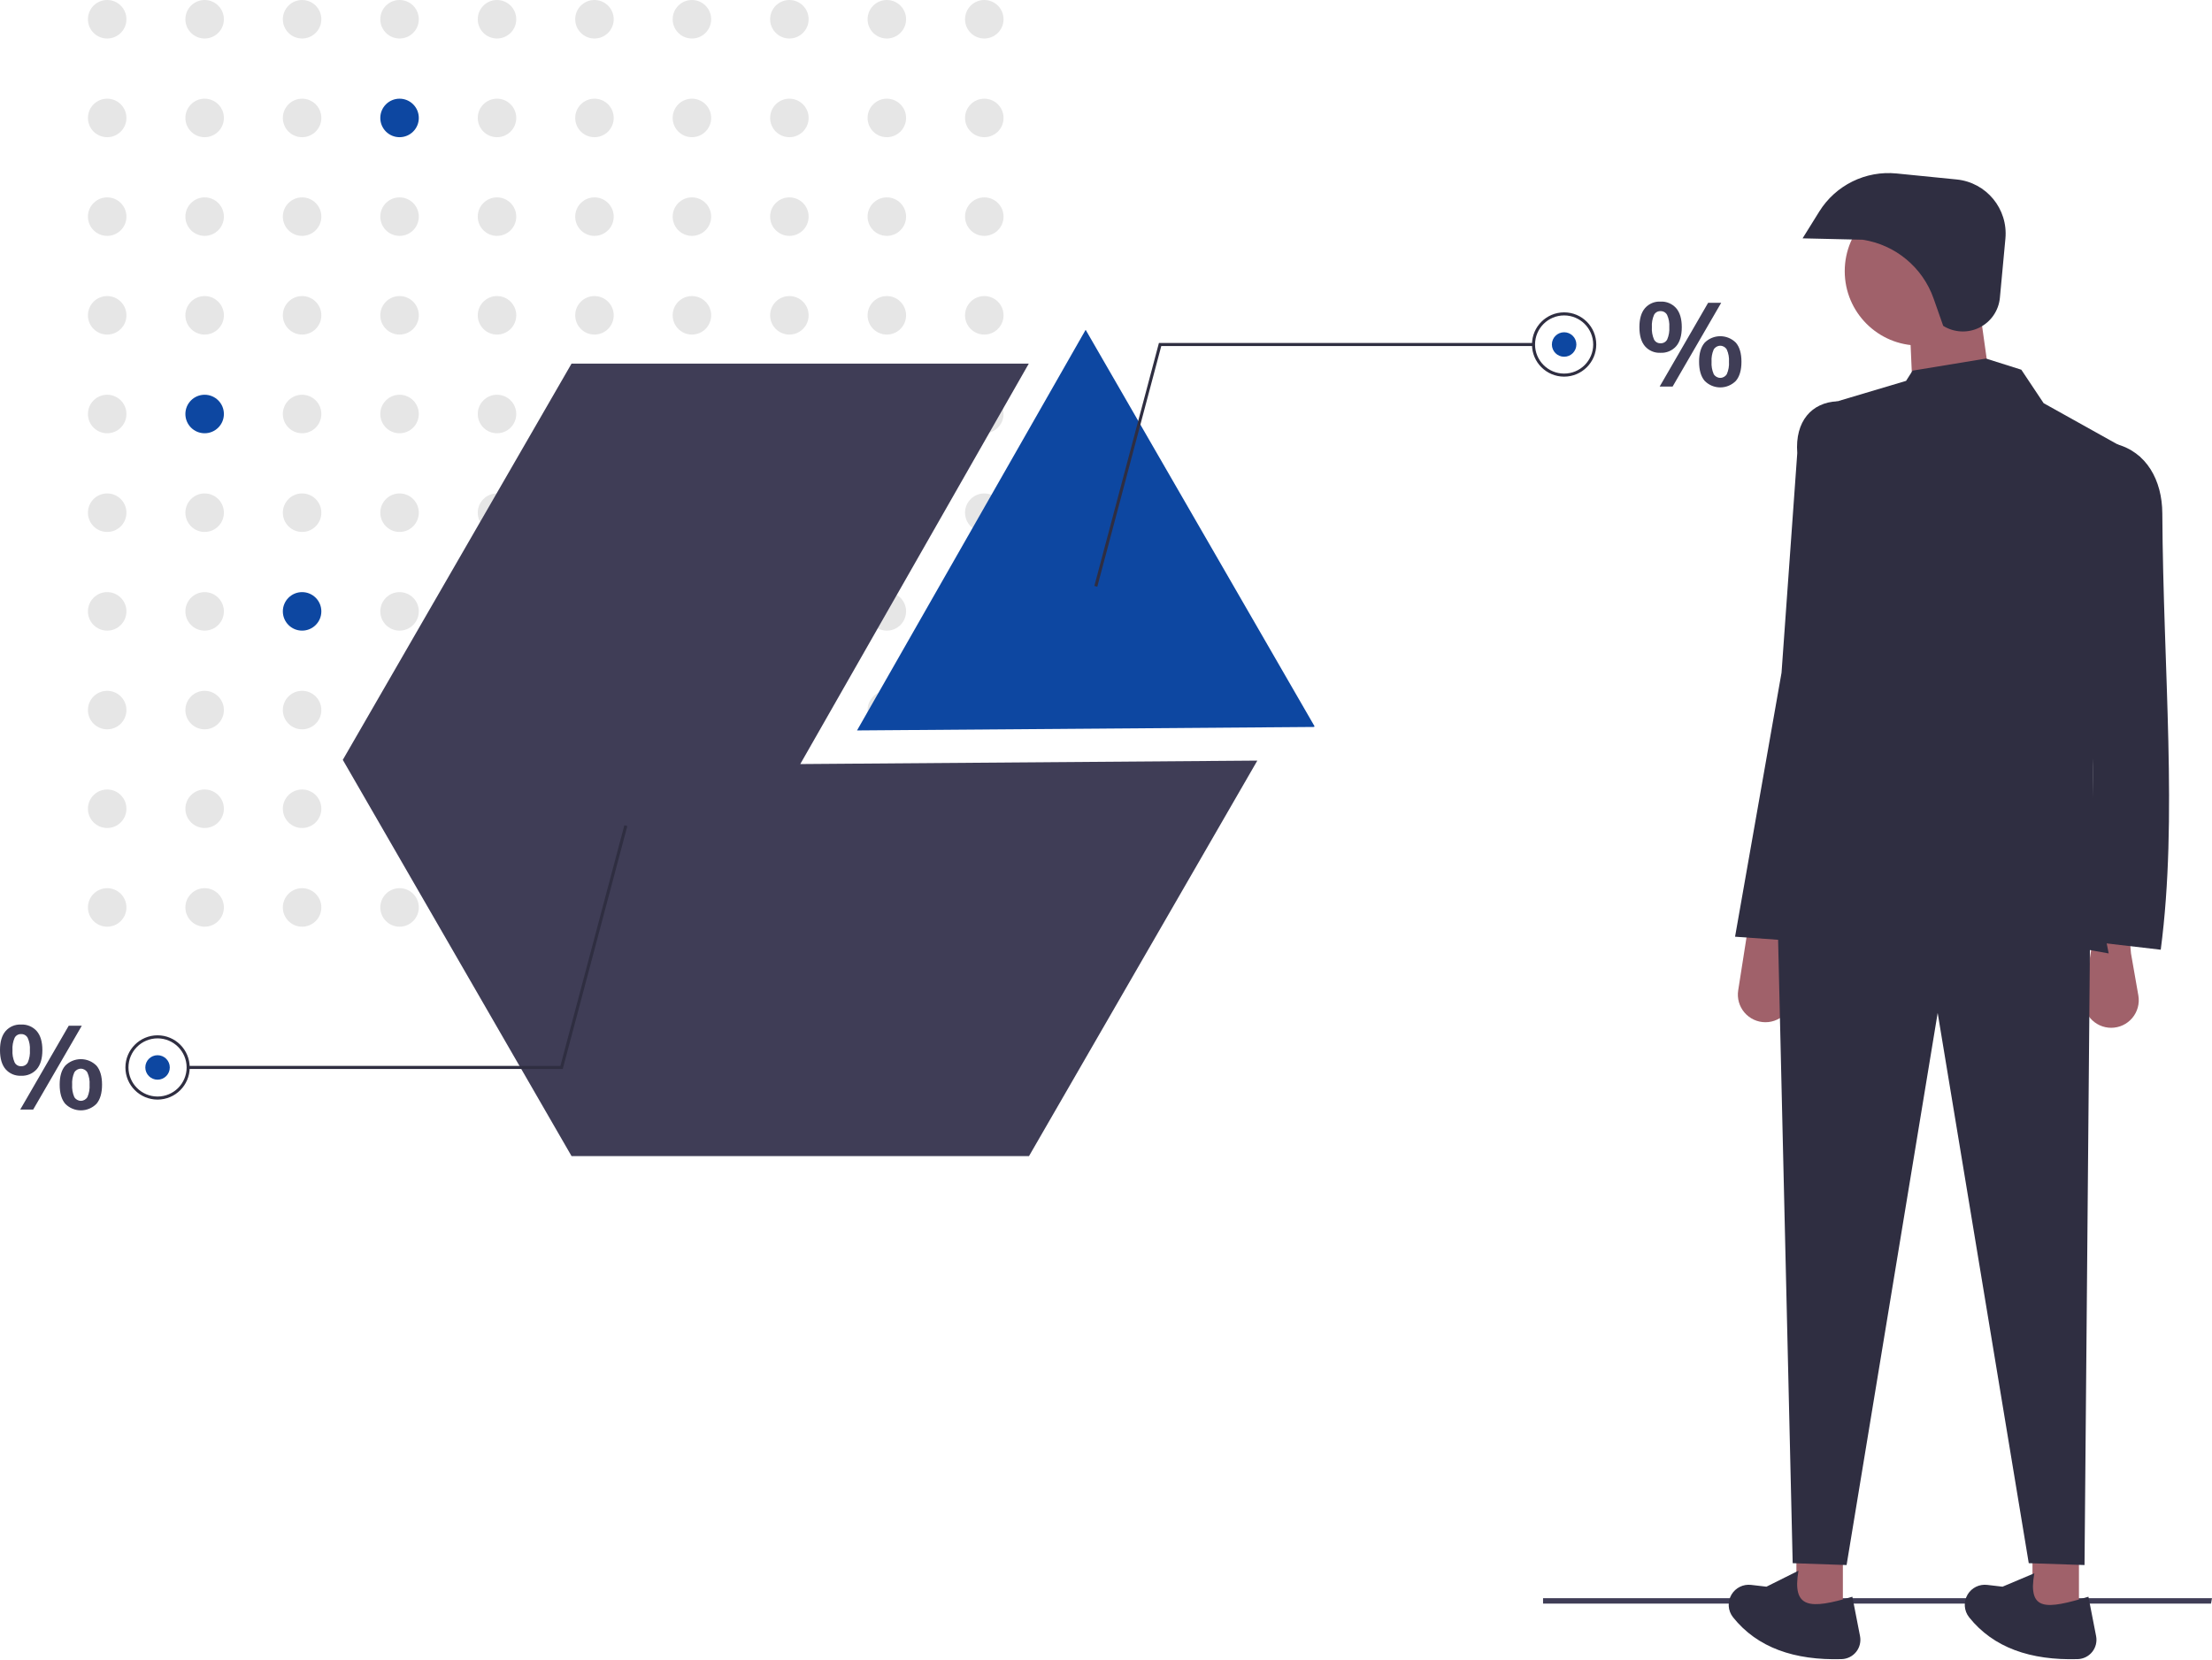
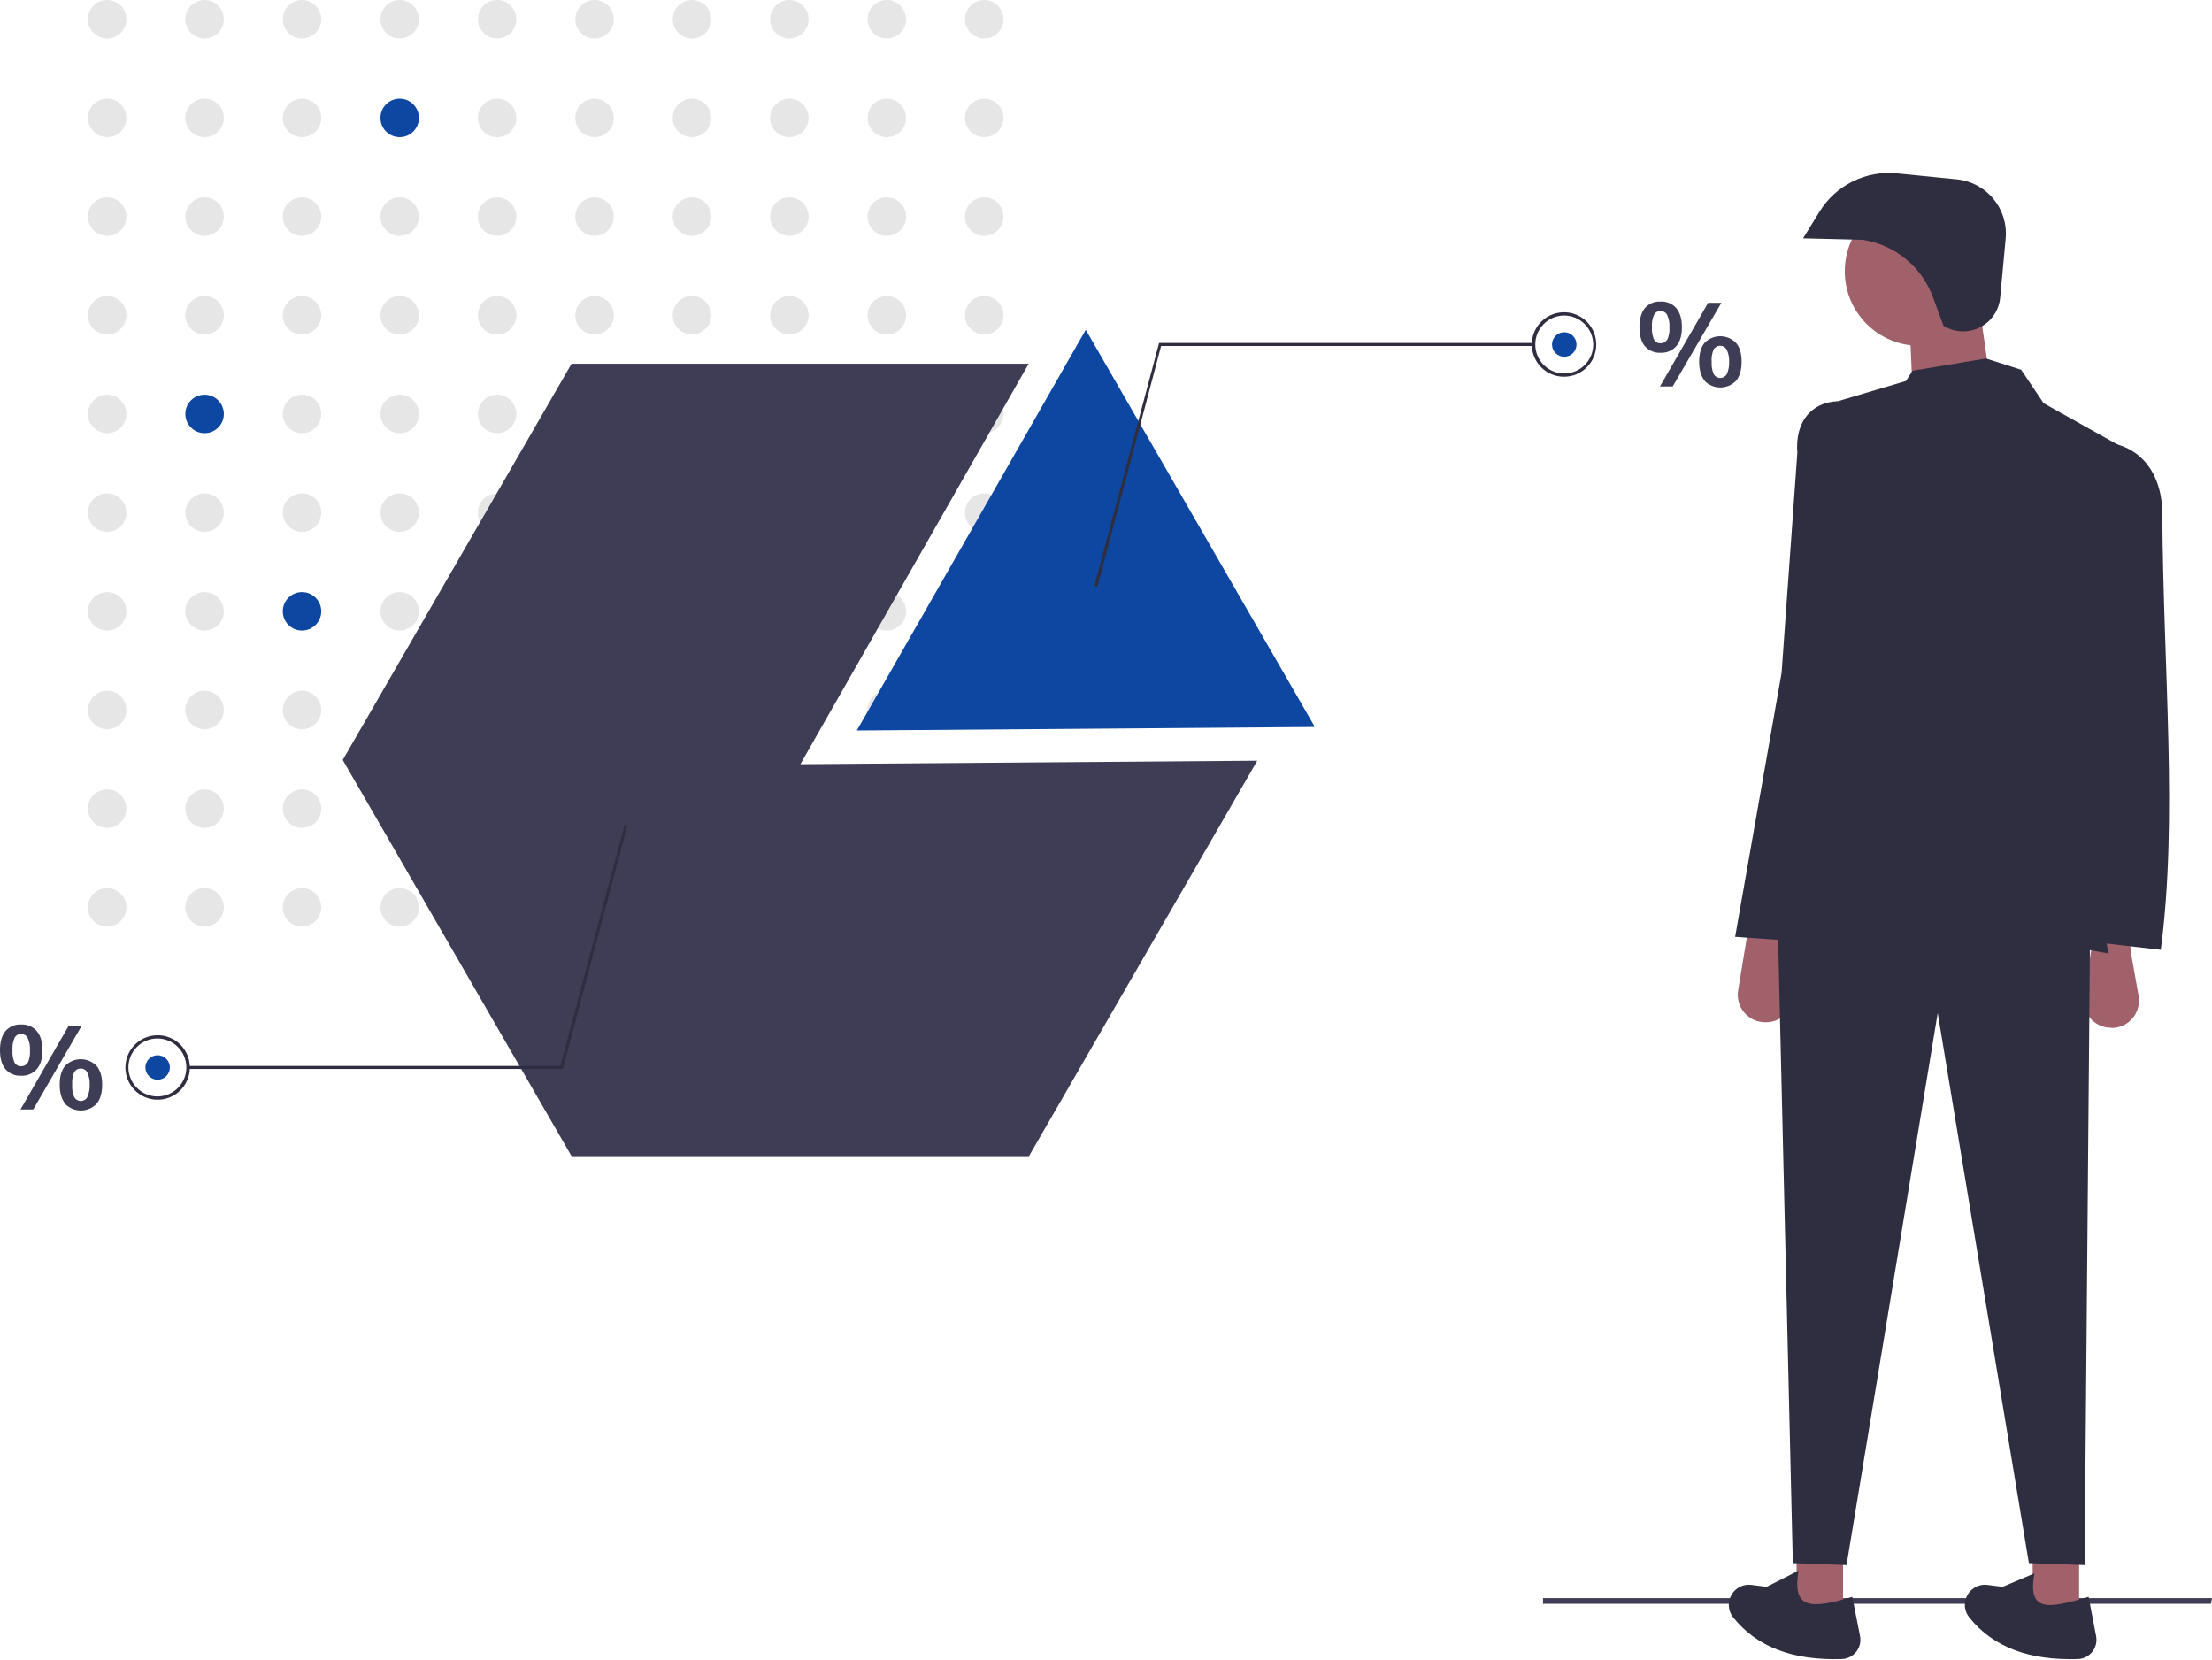
- <svg xmlns="http://www.w3.org/2000/svg" id="b7d5ffe4-d82c-44d1-8d1d-fd48d095fddc" data-name="Layer 1" width="885.528" height="664.187" viewBox="0 0 885.528 664.187">
-   <polygon points="885.132 641.931 617.731 641.931 617.731 639.746 885.528 639.746 885.132 641.931" fill="#3f3d56" />
-   <circle cx="42.908" cy="7.708" r="7.707" fill="#e6e6e6" />
-   <circle cx="81.923" cy="7.708" r="7.707" fill="#e6e6e6" />
-   <circle cx="120.937" cy="7.708" r="7.707" fill="#e6e6e6" />
-   <circle cx="159.952" cy="7.708" r="7.707" fill="#e6e6e6" />
-   <circle cx="198.967" cy="7.708" r="7.707" fill="#e6e6e6" />
-   <circle cx="237.981" cy="7.708" r="7.707" fill="#e6e6e6" />
-   <circle cx="276.996" cy="7.708" r="7.707" fill="#e6e6e6" />
-   <circle cx="316.01" cy="7.708" r="7.707" fill="#e6e6e6" />
-   <circle cx="355.025" cy="7.708" r="7.707" fill="#e6e6e6" />
-   <circle cx="394.04" cy="7.708" r="7.707" fill="#e6e6e6" />
-   <circle cx="42.908" cy="47.213" r="7.707" fill="#e6e6e6" />
-   <circle cx="81.923" cy="47.213" r="7.707" fill="#e6e6e6" />
-   <circle cx="120.937" cy="47.213" r="7.707" fill="#e6e6e6" />
-   <circle cx="159.952" cy="47.213" r="7.707" fill="#0d47a1" />
-   <circle cx="198.967" cy="47.213" r="7.707" fill="#e6e6e6" />
-   <circle cx="237.981" cy="47.213" r="7.707" fill="#e6e6e6" />
-   <circle cx="276.996" cy="47.213" r="7.707" fill="#e6e6e6" />
-   <circle cx="316.01" cy="47.213" r="7.707" fill="#e6e6e6" />
-   <circle cx="355.025" cy="47.213" r="7.707" fill="#e6e6e6" />
-   <circle cx="394.04" cy="47.213" r="7.707" fill="#e6e6e6" />
-   <circle cx="42.908" cy="86.717" r="7.707" fill="#e6e6e6" />
-   <circle cx="81.923" cy="86.717" r="7.707" fill="#e6e6e6" />
-   <circle cx="120.937" cy="86.717" r="7.707" fill="#e6e6e6" />
-   <circle cx="159.952" cy="86.717" r="7.707" fill="#e6e6e6" />
-   <circle cx="198.967" cy="86.717" r="7.707" fill="#e6e6e6" />
-   <circle cx="237.981" cy="86.717" r="7.707" fill="#e6e6e6" />
-   <circle cx="276.996" cy="86.717" r="7.707" fill="#e6e6e6" />
-   <circle cx="316.01" cy="86.717" r="7.707" fill="#e6e6e6" />
-   <circle cx="355.025" cy="86.717" r="7.707" fill="#e6e6e6" />
-   <circle cx="394.04" cy="86.717" r="7.707" fill="#e6e6e6" />
-   <circle cx="42.908" cy="126.221" r="7.707" fill="#e6e6e6" />
-   <circle cx="81.923" cy="126.221" r="7.707" fill="#e6e6e6" />
-   <circle cx="120.937" cy="126.221" r="7.707" fill="#e6e6e6" />
-   <circle cx="159.952" cy="126.221" r="7.707" fill="#e6e6e6" />
-   <circle cx="198.967" cy="126.221" r="7.707" fill="#e6e6e6" />
-   <circle cx="237.981" cy="126.221" r="7.707" fill="#e6e6e6" />
-   <circle cx="276.996" cy="126.221" r="7.707" fill="#e6e6e6" />
-   <circle cx="316.01" cy="126.221" r="7.707" fill="#e6e6e6" />
-   <circle cx="355.025" cy="126.221" r="7.707" fill="#e6e6e6" />
-   <circle cx="394.04" cy="126.221" r="7.707" fill="#e6e6e6" />
-   <circle cx="42.908" cy="165.726" r="7.707" fill="#e6e6e6" />
-   <circle cx="81.923" cy="165.726" r="7.707" fill="#0d47a1" />
-   <circle cx="120.937" cy="165.726" r="7.707" fill="#e6e6e6" />
-   <circle cx="159.952" cy="165.726" r="7.707" fill="#e6e6e6" />
-   <circle cx="198.967" cy="165.726" r="7.707" fill="#e6e6e6" />
-   <circle cx="237.981" cy="165.726" r="7.707" fill="#e6e6e6" />
-   <circle cx="276.996" cy="165.726" r="7.707" fill="#e6e6e6" />
-   <circle cx="316.01" cy="165.726" r="7.707" fill="#e6e6e6" />
-   <circle cx="355.025" cy="165.726" r="7.707" fill="#e6e6e6" />
-   <circle cx="394.04" cy="165.726" r="7.707" fill="#e6e6e6" />
-   <circle cx="42.908" cy="205.23" r="7.707" fill="#e6e6e6" />
-   <circle cx="81.923" cy="205.23" r="7.707" fill="#e6e6e6" />
-   <circle cx="120.937" cy="205.23" r="7.707" fill="#e6e6e6" />
-   <circle cx="159.952" cy="205.23" r="7.707" fill="#e6e6e6" />
-   <circle cx="198.967" cy="205.23" r="7.707" fill="#e6e6e6" />
-   <circle cx="237.981" cy="205.23" r="7.707" fill="#e6e6e6" />
-   <circle cx="276.996" cy="205.23" r="7.707" fill="#e6e6e6" />
-   <circle cx="316.01" cy="205.23" r="7.707" fill="#e6e6e6" />
-   <circle cx="355.025" cy="205.23" r="7.707" fill="#e6e6e6" />
-   <circle cx="394.04" cy="205.23" r="7.707" fill="#e6e6e6" />
-   <circle cx="42.908" cy="244.734" r="7.707" fill="#e6e6e6" />
-   <circle cx="81.923" cy="244.734" r="7.707" fill="#e6e6e6" />
-   <circle cx="120.937" cy="244.734" r="7.707" fill="#0d47a1" />
-   <circle cx="159.952" cy="244.734" r="7.707" fill="#e6e6e6" />
-   <circle cx="198.967" cy="244.734" r="7.707" fill="#e6e6e6" />
-   <circle cx="237.981" cy="244.734" r="7.707" fill="#e6e6e6" />
-   <circle cx="276.996" cy="244.734" r="7.707" fill="#e6e6e6" />
-   <circle cx="316.01" cy="244.734" r="7.707" fill="#e6e6e6" />
-   <circle cx="355.025" cy="244.734" r="7.707" fill="#e6e6e6" />
-   <circle cx="394.04" cy="244.734" r="7.707" fill="#e6e6e6" />
-   <circle cx="42.908" cy="284.239" r="7.707" fill="#e6e6e6" />
-   <circle cx="81.923" cy="284.239" r="7.707" fill="#e6e6e6" />
-   <circle cx="120.937" cy="284.239" r="7.707" fill="#e6e6e6" />
-   <circle cx="159.952" cy="284.239" r="7.707" fill="#e6e6e6" />
-   <circle cx="198.967" cy="284.239" r="7.707" fill="#e6e6e6" />
-   <circle cx="237.981" cy="284.239" r="7.707" fill="#e6e6e6" />
-   <circle cx="276.996" cy="284.239" r="7.707" fill="#e6e6e6" />
-   <circle cx="316.01" cy="284.239" r="7.707" fill="#e6e6e6" />
-   <circle cx="355.025" cy="284.239" r="7.707" fill="#e6e6e6" />
-   <circle cx="394.04" cy="284.239" r="7.707" fill="#e6e6e6" />
-   <circle cx="42.908" cy="323.743" r="7.707" fill="#e6e6e6" />
-   <circle cx="81.923" cy="323.743" r="7.707" fill="#e6e6e6" />
-   <circle cx="120.937" cy="323.743" r="7.707" fill="#e6e6e6" />
-   <circle cx="159.952" cy="323.743" r="7.707" fill="#e6e6e6" />
-   <circle cx="198.967" cy="323.743" r="7.707" fill="#e6e6e6" />
-   <circle cx="237.981" cy="323.743" r="7.707" fill="#e6e6e6" />
-   <circle cx="276.996" cy="323.743" r="7.707" fill="#e6e6e6" />
-   <circle cx="316.01" cy="323.743" r="7.707" fill="#e6e6e6" />
-   <circle cx="355.025" cy="323.743" r="7.707" fill="#e6e6e6" />
-   <circle cx="394.04" cy="323.743" r="7.707" fill="#e6e6e6" />
-   <circle cx="42.908" cy="363.247" r="7.707" fill="#e6e6e6" />
-   <circle cx="81.923" cy="363.247" r="7.707" fill="#e6e6e6" />
-   <circle cx="120.937" cy="363.247" r="7.707" fill="#e6e6e6" />
-   <circle cx="159.952" cy="363.247" r="7.707" fill="#e6e6e6" />
-   <circle cx="198.967" cy="363.247" r="7.707" fill="#e6e6e6" />
-   <circle cx="237.981" cy="363.247" r="7.707" fill="#e6e6e6" />
-   <circle cx="276.996" cy="363.247" r="7.707" fill="#e6e6e6" />
-   <circle cx="316.01" cy="363.247" r="7.707" fill="#e6e6e6" />
-   <circle cx="355.025" cy="363.247" r="7.707" fill="#e6e6e6" />
-   <circle cx="394.04" cy="363.247" r="7.707" fill="#e6e6e6" />
-   <polygon points="320.375 305.854 411.849 145.565 228.803 145.565 137.232 304.171 228.803 462.778 411.946 462.778 503.347 304.468 320.375 305.854" fill="#3f3d56" />
-   <polygon points="526.065 291.005 526.236 290.708 434.665 132.102 434.567 132.102 343.093 292.391 526.065 291.005" fill="#0d47a1" />
-   <path d="M815.777,256.517q-2.238-2.615-2.238-7.657,0-4.994,2.238-7.61a7.721,7.721,0,0,1,6.196-2.615,7.85,7.85,0,0,1,6.268,2.615q2.26,2.615,2.261,7.61,0,5.042-2.261,7.657a7.849,7.849,0,0,1-6.268,2.615A7.72,7.72,0,0,1,815.777,256.517Zm8.883-2.709a10.66,10.66,0,0,0,.848-4.947,10.29,10.29,0,0,0-.873-4.877,2.865,2.865,0,0,0-2.662-1.531,2.776,2.776,0,0,0-2.591,1.531,10.537,10.537,0,0,0-.849,4.877,10.665,10.665,0,0,0,.849,4.924,2.775,2.775,0,0,0,2.591,1.532A2.861,2.861,0,0,0,824.66,253.808ZM821.644,272.656l19.413-33.549h5.23L826.826,272.656Zm18.023-2.285q-2.24-2.615-2.238-7.704,0-4.994,2.238-7.586a8.817,8.817,0,0,1,12.486,0q2.237,2.592,2.238,7.634,0,5.042-2.238,7.657a8.76,8.76,0,0,1-12.486,0Zm8.881-2.733a10.668,10.668,0,0,0,.849-4.924,10.298,10.298,0,0,0-.872-4.877,3.019,3.019,0,0,0-5.254,0,10.546,10.546,0,0,0-.848,4.877,10.681,10.681,0,0,0,.848,4.924,3.039,3.039,0,0,0,5.277,0Z" transform="translate(-157.236 -117.9066)" fill="#3f3d56" />
-   <path d="M159.474,545.915q-2.238-2.615-2.238-7.657,0-4.994,2.238-7.61a7.721,7.721,0,0,1,6.196-2.615,7.85,7.85,0,0,1,6.268,2.615q2.26,2.615,2.261,7.61,0,5.042-2.261,7.657a7.849,7.849,0,0,1-6.268,2.615A7.72,7.72,0,0,1,159.474,545.915Zm8.883-2.709a10.66,10.66,0,0,0,.848-4.947,10.29,10.29,0,0,0-.873-4.877,2.865,2.865,0,0,0-2.662-1.531,2.776,2.776,0,0,0-2.591,1.531,10.537,10.537,0,0,0-.849,4.877,10.665,10.665,0,0,0,.849,4.924,2.775,2.775,0,0,0,2.591,1.532A2.861,2.861,0,0,0,168.357,543.206Zm-3.016,18.848,19.413-33.549h5.23l-19.46,33.549Zm18.023-2.285q-2.24-2.615-2.238-7.704,0-4.994,2.238-7.586a8.817,8.817,0,0,1,12.486,0q2.237,2.592,2.238,7.634,0,5.042-2.238,7.657a8.76,8.76,0,0,1-12.486,0Zm8.881-2.733a10.668,10.668,0,0,0,.849-4.924,10.299,10.299,0,0,0-.872-4.877,3.019,3.019,0,0,0-5.254,0,10.546,10.546,0,0,0-.848,4.877,10.681,10.681,0,0,0,.848,4.924,3.039,3.039,0,0,0,5.277,0Z" transform="translate(-157.236 -117.9066)" fill="#3f3d56" />
-   <polygon points="439.283 234.863 438.098 234.548 463.952 137.291 613.913 137.291 613.913 138.517 464.894 138.517 439.283 234.863" fill="#2f2e41" />
-   <path d="M783.402,268.677a12.866,12.866,0,1,1,12.866-12.866A12.881,12.881,0,0,1,783.402,268.677Zm0-24.507A11.641,11.641,0,1,0,795.043,255.811,11.654,11.654,0,0,0,783.402,244.17Z" transform="translate(-157.236 -117.9066)" fill="#2f2e41" />
-   <circle cx="626.166" cy="137.904" r="4.901" fill="#0d47a1" />
-   <polygon points="249.956 330.343 251.141 330.658 225.287 427.914 75.326 427.914 75.326 426.689 224.345 426.689 249.956 330.343" fill="#2f2e41" />
-   <path d="M220.309,532.342a12.866,12.866,0,1,1-12.866,12.866A12.881,12.881,0,0,1,220.309,532.342Zm0,24.507a11.641,11.641,0,1,0-11.641-11.641A11.654,11.654,0,0,0,220.309,556.849Z" transform="translate(-157.236 -117.9066)" fill="#2f2e41" />
-   <circle cx="63.073" cy="427.302" r="4.901" fill="#0d47a1" />
-   <rect x="719.152" y="621.28" width="18.604" height="25.301" fill="#a0616a" />
-   <rect x="813.66" y="621.28" width="18.604" height="25.301" fill="#a0616a" />
-   <path d="M1002.406,529.334h0a11.04,11.04,0,0,1-10.906-12.75l3.047-19.425.906-5.777h14.139l.744,8.186,2.944,16.824A11.04,11.04,0,0,1,1002.406,529.334Z" transform="translate(-157.236 -117.9066)" fill="#a0616a" />
-   <path d="M863.993,527.102h0a11.04,11.04,0,0,1-10.906-12.75l3.047-19.425.906-5.777h14.139l.744,8.186,2.944,16.824A11.04,11.04,0,0,1,863.993,527.102Z" transform="translate(-157.236 -117.9066)" fill="#a0616a" />
-   <polygon points="834.496 626.489 812.172 625.745 775.708 405.475 739.244 626.489 717.664 625.745 711.711 371.243 836.729 371.243 834.496 626.489" fill="#2f2e41" />
-   <path d="M894.526,782.054c-18.941.548-33.768-4.573-43.49-16.728a8.03,8.03,0,0,1-.608-9.143h0a8.028,8.028,0,0,1,7.816-3.843l6.155.719,12.817-6.404c-2.622,15.247,4.51,15.534,21.569,10.423l3.073,15.751A7.735,7.735,0,0,1,894.526,782.054Z" transform="translate(-157.236 -117.9066)" fill="#2f2e41" />
-   <path d="M989.034,782.054c-18.941.548-33.768-4.573-43.49-16.728a8.03,8.03,0,0,1-.608-9.143h0a8.028,8.028,0,0,1,7.816-3.843l6.155.719,12.721-5.367c-2.622,15.247,4.606,14.496,21.665,9.386l3.073,15.751A7.735,7.735,0,0,1,989.034,782.054Z" transform="translate(-157.236 -117.9066)" fill="#2f2e41" />
-   <circle cx="768.267" cy="108.556" r="29.766" fill="#a0616a" />
-   <polygon points="798.033 162.88 766.034 164.368 764.546 130.881 792.08 120.463 798.033 162.88" fill="#a0616a" />
-   <path d="M1001.407,499.568c-43.636-8.257-93.35-11.215-126.507,0l10.418-218.782,34.975-10.418,2.605-4.093,29.394-4.837,14.139,4.465,8.93,13.395,38.696,21.581C995.009,374.562,989.367,441.508,1001.407,499.568Z" transform="translate(-157.236 -117.9066)" fill="#2f2e41" />
-   <path d="M1022.243,498.08l-31.999-3.721c6.67-32.497,3.942-74.766,5.581-117.205,1.04-26.916,6.622-51.411,8.558-81.485h0c12.136,3.164,18.419,14.433,18.491,27.713C1023.217,386.369,1029.167,445.387,1022.243,498.08Z" transform="translate(-157.236 -117.9066)" fill="#2f2e41" />
-   <path d="M883.086,495.103,851.831,492.871l18.604-105.67,6.298-87.934c-.98-12.824,5.874-20.275,16.026-20.713h0c22.177,26.262,24.748,62.454,17.86,103.438Z" transform="translate(-157.236 -117.9066)" fill="#2f2e41" />
-   <path d="M935.157,248.348l-3.839-10.928a35.842,35.842,0,0,0-28.399-23.551h0l-24.057-.552,6.68-10.734a32.64,32.64,0,0,1,30.95-15.234l24.043,2.397a21.779,21.779,0,0,1,19.525,23.694l-2.205,23.646A14.893,14.893,0,0,1,935.157,248.348Z" transform="translate(-157.236 -117.9066)" fill="#2f2e41" />
+ <svg xmlns="http://www.w3.org/2000/svg" data-name="Layer 1" width="885.5" height="664.2">
+   <path fill="#3f3d56" d="M885.1 642H617.7v-2.3h267.8l-.4 2.2z" />
+   <circle cx="42.9" cy="7.7" r="7.7" fill="#e6e6e6" />
+   <circle cx="81.9" cy="7.7" r="7.7" fill="#e6e6e6" />
+   <circle cx="120.9" cy="7.7" r="7.7" fill="#e6e6e6" />
+   <circle cx="160" cy="7.7" r="7.7" fill="#e6e6e6" />
+   <circle cx="199" cy="7.7" r="7.7" fill="#e6e6e6" />
+   <circle cx="238" cy="7.7" r="7.7" fill="#e6e6e6" />
+   <circle cx="277" cy="7.7" r="7.7" fill="#e6e6e6" />
+   <circle cx="316" cy="7.7" r="7.7" fill="#e6e6e6" />
+   <circle cx="355" cy="7.7" r="7.7" fill="#e6e6e6" />
+   <circle cx="394" cy="7.7" r="7.7" fill="#e6e6e6" />
+   <circle cx="42.9" cy="47.2" r="7.7" fill="#e6e6e6" />
+   <circle cx="81.9" cy="47.2" r="7.7" fill="#e6e6e6" />
+   <circle cx="120.9" cy="47.2" r="7.7" fill="#e6e6e6" />
+   <circle cx="160" cy="47.2" r="7.7" fill="#0d47a1" />
+   <circle cx="199" cy="47.2" r="7.7" fill="#e6e6e6" />
+   <circle cx="238" cy="47.2" r="7.7" fill="#e6e6e6" />
+   <circle cx="277" cy="47.2" r="7.7" fill="#e6e6e6" />
+   <circle cx="316" cy="47.2" r="7.7" fill="#e6e6e6" />
+   <circle cx="355" cy="47.2" r="7.7" fill="#e6e6e6" />
+   <circle cx="394" cy="47.2" r="7.7" fill="#e6e6e6" />
+   <circle cx="42.9" cy="86.7" r="7.7" fill="#e6e6e6" />
+   <circle cx="81.9" cy="86.7" r="7.7" fill="#e6e6e6" />
+   <circle cx="120.9" cy="86.7" r="7.7" fill="#e6e6e6" />
+   <circle cx="160" cy="86.7" r="7.7" fill="#e6e6e6" />
+   <circle cx="199" cy="86.7" r="7.7" fill="#e6e6e6" />
+   <circle cx="238" cy="86.7" r="7.7" fill="#e6e6e6" />
+   <circle cx="277" cy="86.7" r="7.7" fill="#e6e6e6" />
+   <circle cx="316" cy="86.7" r="7.7" fill="#e6e6e6" />
+   <circle cx="355" cy="86.7" r="7.7" fill="#e6e6e6" />
+   <circle cx="394" cy="86.7" r="7.7" fill="#e6e6e6" />
+   <circle cx="42.9" cy="126.2" r="7.7" fill="#e6e6e6" />
+   <circle cx="81.9" cy="126.2" r="7.7" fill="#e6e6e6" />
+   <circle cx="120.9" cy="126.2" r="7.7" fill="#e6e6e6" />
+   <circle cx="160" cy="126.2" r="7.7" fill="#e6e6e6" />
+   <circle cx="199" cy="126.2" r="7.7" fill="#e6e6e6" />
+   <circle cx="238" cy="126.2" r="7.7" fill="#e6e6e6" />
+   <circle cx="277" cy="126.2" r="7.7" fill="#e6e6e6" />
+   <circle cx="316" cy="126.2" r="7.7" fill="#e6e6e6" />
+   <circle cx="355" cy="126.2" r="7.7" fill="#e6e6e6" />
+   <circle cx="394" cy="126.2" r="7.7" fill="#e6e6e6" />
+   <circle cx="42.9" cy="165.7" r="7.7" fill="#e6e6e6" />
+   <circle cx="81.9" cy="165.7" r="7.7" fill="#0d47a1" />
+   <circle cx="120.9" cy="165.7" r="7.7" fill="#e6e6e6" />
+   <circle cx="160" cy="165.7" r="7.7" fill="#e6e6e6" />
+   <circle cx="199" cy="165.7" r="7.7" fill="#e6e6e6" />
+   <circle cx="238" cy="165.7" r="7.7" fill="#e6e6e6" />
+   <circle cx="277" cy="165.7" r="7.7" fill="#e6e6e6" />
+   <circle cx="316" cy="165.7" r="7.7" fill="#e6e6e6" />
+   <circle cx="355" cy="165.7" r="7.7" fill="#e6e6e6" />
+   <circle cx="394" cy="165.7" r="7.7" fill="#e6e6e6" />
+   <circle cx="42.9" cy="205.2" r="7.7" fill="#e6e6e6" />
+   <circle cx="81.9" cy="205.2" r="7.7" fill="#e6e6e6" />
+   <circle cx="120.9" cy="205.2" r="7.7" fill="#e6e6e6" />
+   <circle cx="160" cy="205.2" r="7.7" fill="#e6e6e6" />
+   <circle cx="199" cy="205.2" r="7.7" fill="#e6e6e6" />
+   <circle cx="238" cy="205.2" r="7.7" fill="#e6e6e6" />
+   <circle cx="277" cy="205.2" r="7.7" fill="#e6e6e6" />
+   <circle cx="316" cy="205.2" r="7.7" fill="#e6e6e6" />
+   <circle cx="355" cy="205.2" r="7.7" fill="#e6e6e6" />
+   <circle cx="394" cy="205.2" r="7.7" fill="#e6e6e6" />
+   <circle cx="42.9" cy="244.7" r="7.7" fill="#e6e6e6" />
+   <circle cx="81.9" cy="244.7" r="7.7" fill="#e6e6e6" />
+   <circle cx="120.9" cy="244.7" r="7.7" fill="#0d47a1" />
+   <circle cx="160" cy="244.7" r="7.7" fill="#e6e6e6" />
+   <circle cx="199" cy="244.7" r="7.7" fill="#e6e6e6" />
+   <circle cx="238" cy="244.7" r="7.7" fill="#e6e6e6" />
+   <circle cx="277" cy="244.7" r="7.7" fill="#e6e6e6" />
+   <circle cx="316" cy="244.7" r="7.7" fill="#e6e6e6" />
+   <circle cx="355" cy="244.7" r="7.7" fill="#e6e6e6" />
+   <circle cx="394" cy="244.7" r="7.7" fill="#e6e6e6" />
+   <circle cx="42.9" cy="284.2" r="7.7" fill="#e6e6e6" />
+   <circle cx="81.9" cy="284.2" r="7.7" fill="#e6e6e6" />
+   <circle cx="120.9" cy="284.2" r="7.7" fill="#e6e6e6" />
+   <circle cx="160" cy="284.2" r="7.7" fill="#e6e6e6" />
+   <circle cx="199" cy="284.2" r="7.7" fill="#e6e6e6" />
+   <circle cx="238" cy="284.2" r="7.7" fill="#e6e6e6" />
+   <circle cx="277" cy="284.2" r="7.7" fill="#e6e6e6" />
+   <circle cx="316" cy="284.2" r="7.7" fill="#e6e6e6" />
+   <circle cx="355" cy="284.2" r="7.7" fill="#e6e6e6" />
+   <circle cx="394" cy="284.2" r="7.7" fill="#e6e6e6" />
+   <circle cx="42.9" cy="323.7" r="7.7" fill="#e6e6e6" />
+   <circle cx="81.9" cy="323.7" r="7.7" fill="#e6e6e6" />
+   <circle cx="120.9" cy="323.7" r="7.7" fill="#e6e6e6" />
+   <circle cx="160" cy="323.7" r="7.7" fill="#e6e6e6" />
+   <circle cx="199" cy="323.7" r="7.7" fill="#e6e6e6" />
+   <circle cx="238" cy="323.7" r="7.7" fill="#e6e6e6" />
+   <circle cx="277" cy="323.7" r="7.7" fill="#e6e6e6" />
+   <circle cx="316" cy="323.7" r="7.7" fill="#e6e6e6" />
+   <circle cx="355" cy="323.7" r="7.7" fill="#e6e6e6" />
+   <circle cx="394" cy="323.7" r="7.7" fill="#e6e6e6" />
+   <circle cx="42.9" cy="363.2" r="7.7" fill="#e6e6e6" />
+   <circle cx="81.9" cy="363.2" r="7.7" fill="#e6e6e6" />
+   <circle cx="120.9" cy="363.2" r="7.7" fill="#e6e6e6" />
+   <circle cx="160" cy="363.2" r="7.7" fill="#e6e6e6" />
+   <circle cx="199" cy="363.2" r="7.7" fill="#e6e6e6" />
+   <circle cx="238" cy="363.2" r="7.7" fill="#e6e6e6" />
+   <circle cx="277" cy="363.2" r="7.7" fill="#e6e6e6" />
+   <circle cx="316" cy="363.2" r="7.7" fill="#e6e6e6" />
+   <circle cx="355" cy="363.2" r="7.7" fill="#e6e6e6" />
+   <circle cx="394" cy="363.2" r="7.7" fill="#e6e6e6" />
+   <path fill="#3f3d56" d="M320.4 305.9l91.4-160.3h-183l-91.6 158.6 91.6 158.6h183.1l91.4-158.3-183 1.4z" />
+   <path fill="#0d47a1" d="M526 291l.2-.3-91.5-158.6h-.1L343 292.4l183-1.4z" />
+   <path d="M658.5 138.6q-2.2-2.6-2.2-7.6t2.2-7.7a7.7 7.7 0 016.2-2.6 7.8 7.8 0 016.3 2.6q2.3 2.7 2.3 7.7t-2.3 7.6a7.8 7.8 0 01-6.3 2.6 7.7 7.7 0 01-6.2-2.6zm9-2.7a10.7 10.7 0 00.8-5 10.3 10.3 0 00-.9-4.8 2.9 2.9 0 00-2.7-1.6 2.8 2.8 0 00-2.6 1.6 10.5 10.5 0 00-.8 4.9 10.7 10.7 0 00.8 4.9 2.8 2.8 0 002.6 1.5 2.9 2.9 0 002.7-1.5zm-3 18.8l19.3-33.5h5.3l-19.5 33.5zm18-2.2q-2.3-2.7-2.3-7.7t2.2-7.6a8.8 8.8 0 0112.5 0q2.3 2.6 2.3 7.6t-2.3 7.7a8.8 8.8 0 01-12.5 0zm8.8-2.8a10.7 10.7 0 00.9-4.9 10.3 10.3 0 00-1-4.9 3 3 0 00-5.2 0 10.5 10.5 0 00-.8 5 10.7 10.7 0 00.8 4.8 3 3 0 005.3 0zM2.2 428Q0 425.4 0 420.4t2.2-7.7a7.7 7.7 0 016.2-2.6 7.8 7.8 0 016.3 2.6q2.3 2.7 2.3 7.7t-2.3 7.6a7.8 7.8 0 01-6.3 2.6 7.7 7.7 0 01-6.2-2.6zm9-2.7a10.7 10.7 0 00.8-5 10.3 10.3 0 00-.9-4.8 2.9 2.9 0 00-2.7-1.6 2.8 2.8 0 00-2.6 1.6 10.5 10.5 0 00-.8 4.9 10.7 10.7 0 00.8 4.9 2.8 2.8 0 002.6 1.5 2.9 2.9 0 002.7-1.5zm-3 18.8l19.3-33.5h5.2l-19.4 33.5zm18-2.2q-2.3-2.7-2.3-7.7t2.2-7.6a8.8 8.8 0 0112.5 0q2.3 2.6 2.3 7.6t-2.3 7.7a8.8 8.8 0 01-12.5 0zM35 439a10.7 10.7 0 00.9-4.9 10.3 10.3 0 00-1-4.9 3 3 0 00-5.2 0 10.5 10.5 0 00-.8 4.9 10.7 10.7 0 00.8 5 3 3 0 005.3 0z" fill="#3f3d56" />
+   <path fill="#2f2e41" d="M439.3 234.9l-1.2-.4 25.9-97.2h150v1.2H464.8L439.3 235z" />
+   <path d="M626.2 150.8a12.9 12.9 0 1112.8-12.9 12.9 12.9 0 01-12.8 12.9zm0-24.5a11.6 11.6 0 1011.6 11.6 11.7 11.7 0 00-11.6-11.6z" fill="#2f2e41" />
+   <circle cx="626.2" cy="137.9" r="4.9" fill="#0d47a1" />
+   <path fill="#2f2e41" d="M250 330.3l1.1.4-25.8 97.2h-150v-1.2h149l25.7-96.4z" />
+   <path d="M63 414.4a12.9 12.9 0 11-12.8 12.9 12.9 12.9 0 0112.9-12.9zm0 24.5a11.6 11.6 0 10-11.6-11.6 11.7 11.7 0 0011.7 11.6z" fill="#2f2e41" />
+   <circle cx="63.1" cy="427.3" r="4.9" fill="#0d47a1" />
+   <path fill="#a0616a" d="M719.2 621.3h18.6v25.3h-18.6zM813.7 621.3h18.6v25.3h-18.6zM845.2 411.4a11 11 0 01-11-12.7l3.1-19.4 1-5.8h14l.8 8.2 3 16.8a11 11 0 01-11 13zM706.8 409.2a11 11 0 01-11-12.8L699 377l.9-5.8h14.1l.8 8.2 3 16.9a11 11 0 01-11 12.9z" />
+   <path fill="#2f2e41" d="M834.5 626.5l-22.3-.8-36.5-220.2-36.5 221-21.5-.8-6-254.5h125l-2.2 255.3zM737.3 664.1c-19 .6-33.8-4.5-43.5-16.7a8 8 0 01-.6-9.1 8 8 0 017.8-3.9l6.2.8 12.8-6.5c-2.6 15.3 4.5 15.6 21.5 10.5l3.1 15.7a7.7 7.7 0 01-7.3 9.2zM831.8 664.1c-19 .6-33.8-4.5-43.5-16.7a8 8 0 01-.6-9.1 8 8 0 017.8-3.9l6.2.8 12.7-5.4c-2.6 15.2 4.6 14.5 21.7 9.4l3 15.7a7.7 7.7 0 01-7.3 9.2z" />
+   <circle cx="768.3" cy="108.6" r="29.8" fill="#a0616a" />
+   <path fill="#a0616a" d="M798 162.9l-32 1.5-1.5-33.5 27.6-10.4 6 42.4z" />
+   <path d="M844.2 381.7c-43.7-8.3-93.4-11.3-126.5 0L728 162.9l35-10.4 2.6-4.1 29.4-4.9 14.1 4.5 9 13.4 38.6 21.6c-19 73.7-24.7 140.6-12.6 198.7z" fill="#2f2e41" />
+   <path d="M865 380.2l-32-3.7c6.7-32.5 4-74.8 5.6-117.3 1-26.9 6.6-51.4 8.5-81.4 12.2 3.1 18.5 14.4 18.5 27.7.4 63 6.3 122-.6 174.7zM725.8 377.2l-31.2-2.2 18.6-105.7 6.3-88c-1-12.8 5.9-20.2 16-20.7 22.2 26.3 24.8 62.5 17.9 103.5zM778 130.4l-4-10.9A35.8 35.8 0 00745.8 96l-24-.6 6.6-10.7a32.6 32.6 0 0131-15.3l24 2.4a21.8 21.8 0 0119.5 23.7l-2.2 23.7a14.9 14.9 0 01-22.7 11.2z" fill="#2f2e41" />
</svg>
